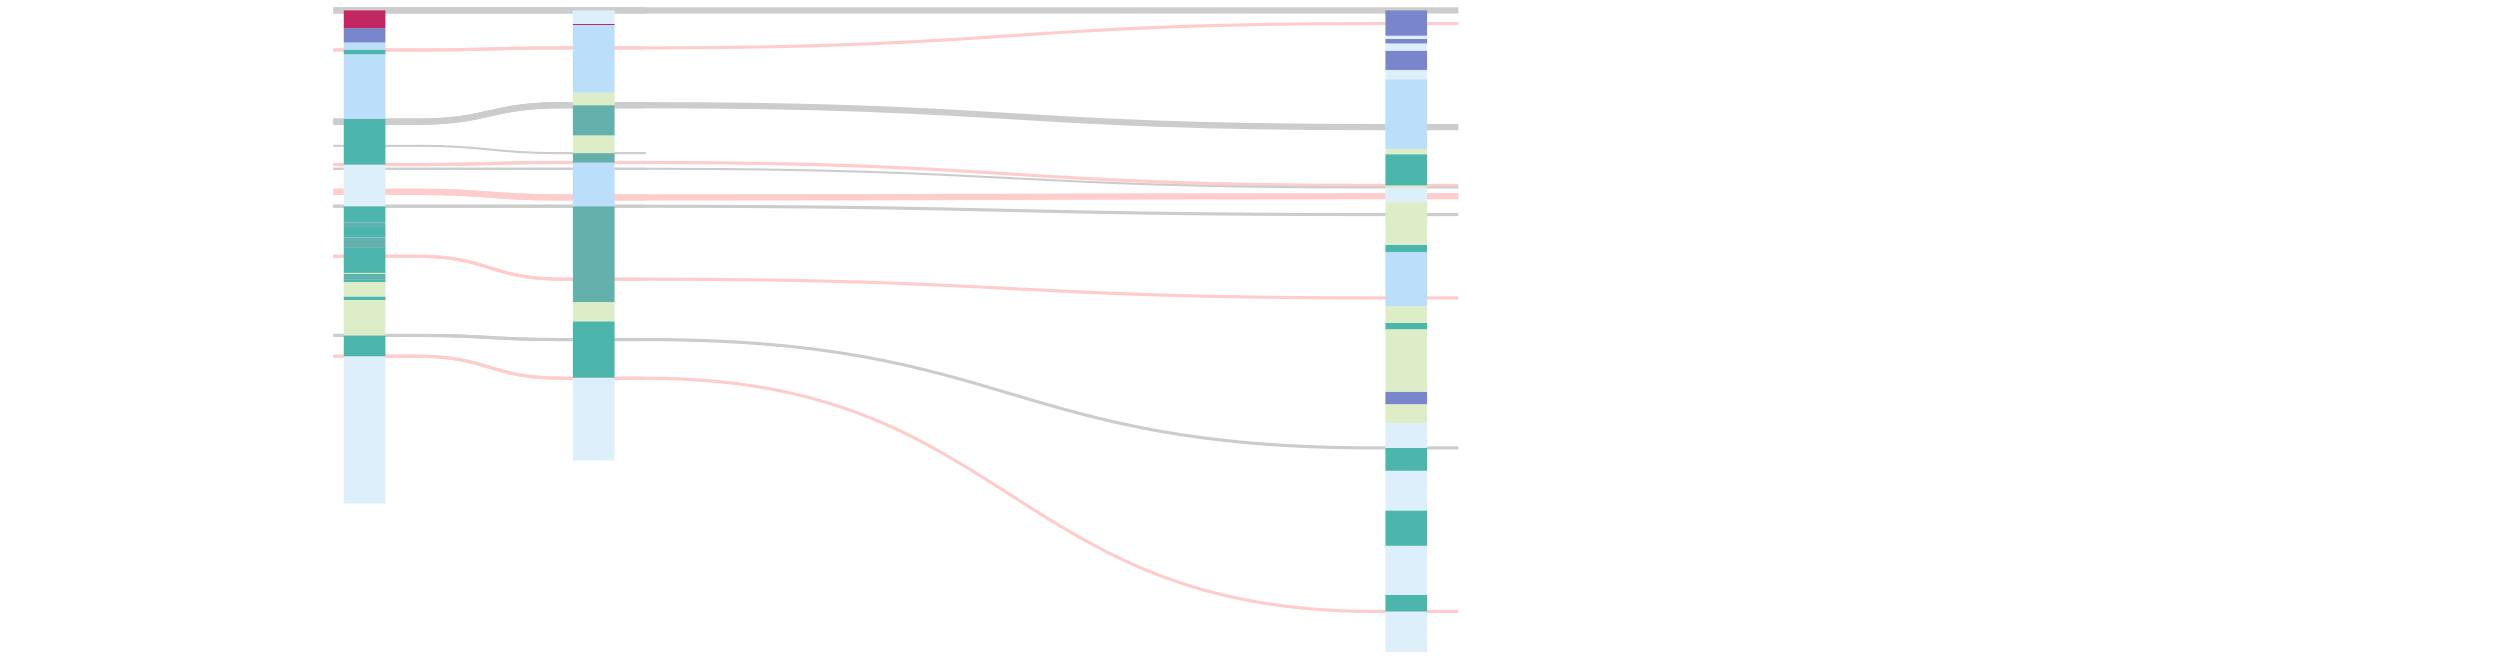
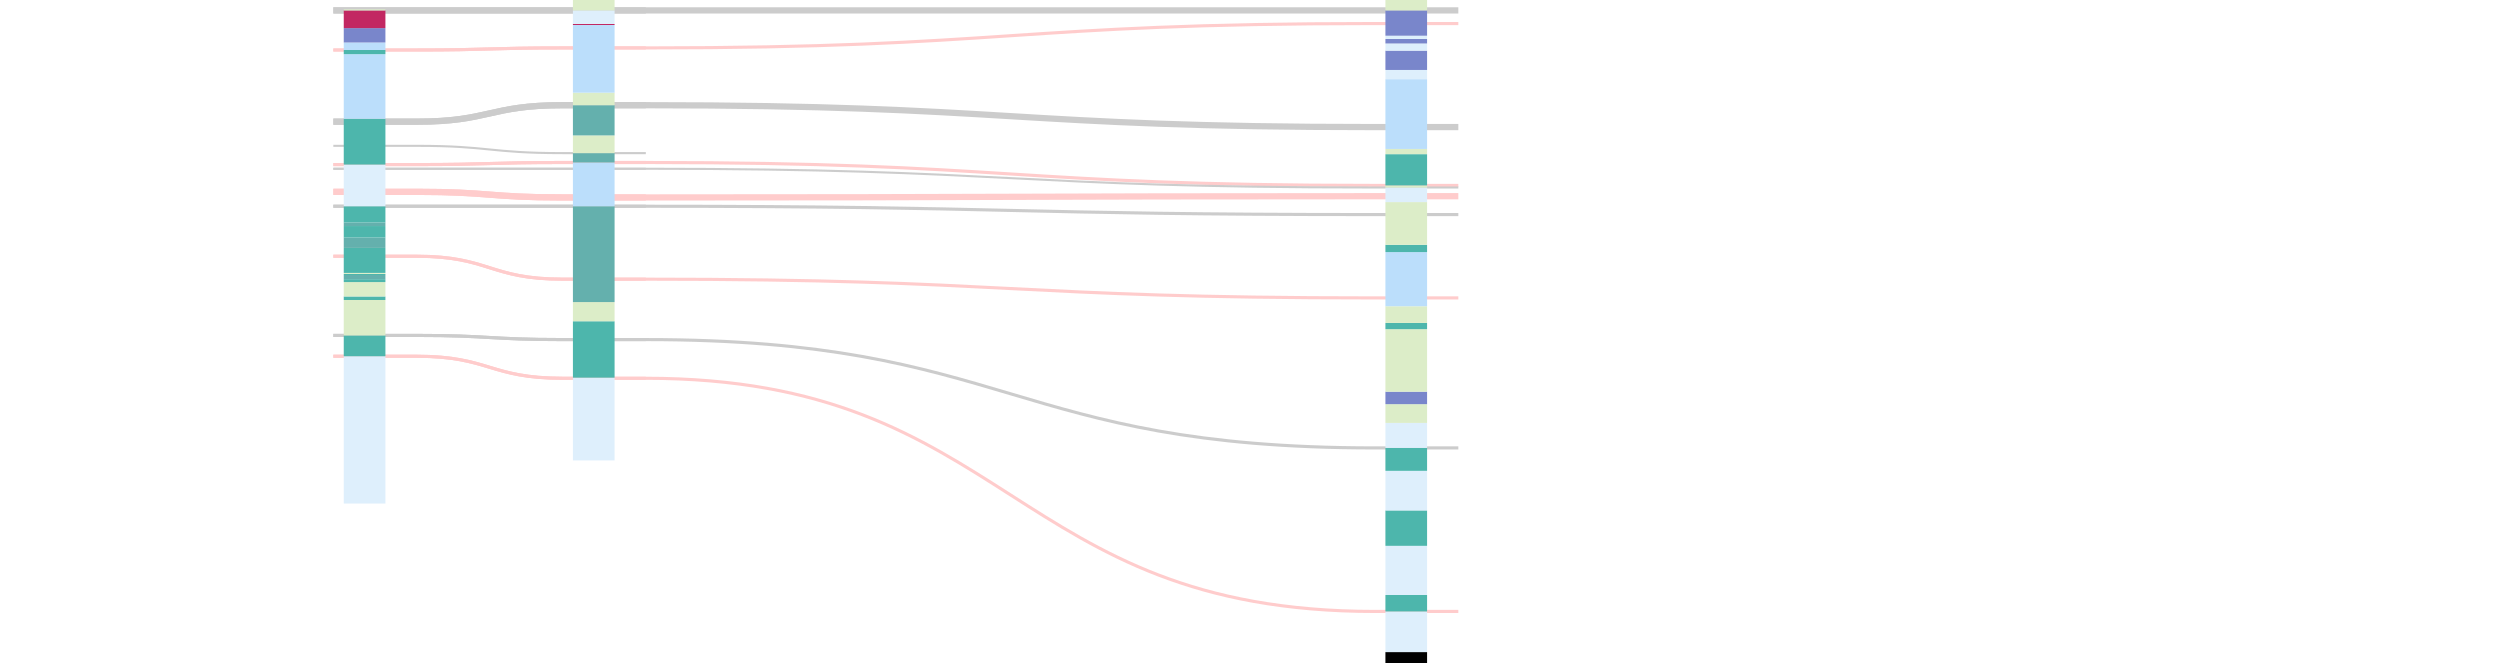
- <svg xmlns="http://www.w3.org/2000/svg" xmlns:xlink="http://www.w3.org/1999/xlink" class="_section-link-overlay_bc6dc sequence-link-overlay" width="1200" height="318">
+ <svg xmlns="http://www.w3.org/2000/svg" class="_section-link-overlay_bc6dc sequence-link-overlay" width="1200" height="318">
  <g class="section-links">
    <g>
      <path d="M160,92.08l40,0M200,92.08C235,92.08,235,94.77,270,94.77l40,0" class="_section-link_bc6dc sequence-strat" stroke="#fcc" stroke-width="3" fill="none" style="cursor: pointer;" />
      <path d="M160,92.08l40,0M200,92.08C235,92.08,235,94.77,270,94.77l40,0M310,94.77C485,94.77,485,94.18,660,94.18l40,0" class="_section-link_bc6dc sequence-strat" stroke="#fcc" stroke-width="3" fill="none" style="cursor: pointer;" />
    </g>
    <g>
      <path d="M160,70l40,0M200,70C235,70,235,73.5,270,73.5l40,0" class="_section-link_bc6dc sequence-strat" stroke="#ccc" stroke-width="1" fill="none" style="cursor: pointer;" />
    </g>
    <g>
      <path d="M160,123l40,0M200,123C235,123,235,134,270,134l40,0" class="_section-link_bc6dc sequence-strat" stroke="#fcc" stroke-width="1.5" fill="none" style="cursor: pointer;" />
      <path d="M160,123l40,0M200,123C235,123,235,134,270,134l40,0M310,134C485,134,485,143,660,143l40,0" class="_section-link_bc6dc sequence-strat" stroke="#fcc" stroke-width="1.5" fill="none" style="cursor: pointer;" />
    </g>
    <g>
      <path d="M160,24l40,0M200,24C235,24,235,23,270,23l40,0" class="_section-link_bc6dc sequence-strat" stroke="#fcc" stroke-width="1.5" fill="none" style="cursor: pointer;" />
      <path d="M160,24l40,0M200,24C235,24,235,23,270,23l40,0M310,23C485,23,485,11.3,660,11.3l40,0" class="_section-link_bc6dc sequence-strat" stroke="#fcc" stroke-width="1.5" fill="none" style="cursor: pointer;" />
    </g>
    <g>
      <path d="M160,171l40,0M200,171C235,171,235,181.57,270,181.57l40,0" class="_section-link_bc6dc sequence-strat" stroke="#fcc" stroke-width="1.5" fill="none" style="cursor: pointer;" />
      <path d="M160,171l40,0M200,171C235,171,235,181.57,270,181.57l40,0M310,181.57C485,181.57,485,293.5,660,293.5l40,0" class="_section-link_bc6dc sequence-strat" stroke="#fcc" stroke-width="1.5" fill="none" style="cursor: pointer;" />
    </g>
    <g>
      <path d="M160,79l40,0M200,79C235,79,235,78,270,78l40,0" class="_section-link_bc6dc sequence-strat" stroke="#fcc" stroke-width="1.5" fill="none" style="cursor: pointer;" />
      <path d="M160,79l40,0M200,79C235,79,235,78,270,78l40,0M310,78C485,78,485,89,660,89l40,0" class="_section-link_bc6dc sequence-strat" stroke="#fcc" stroke-width="1.5" fill="none" style="cursor: pointer;" />
    </g>
    <g>
      <path d="M160,81l40,0M200,81C235,81,235,81,270,81l40,0" class="_section-link_bc6dc sequence-strat" stroke="#ccc" stroke-width="1" fill="none" style="cursor: pointer;" />
      <path d="M160,81l40,0M200,81C235,81,235,81,270,81l40,0M310,81C485,81,485,90,660,90l40,0" class="_section-link_bc6dc sequence-strat" stroke="#ccc" stroke-width="1" fill="none" style="cursor: pointer;" />
    </g>
    <g>
      <path d="M160,58.4l40,0M200,58.4C235,58.4,235,50.5,270,50.5l40,0" class="_section-link_bc6dc sequence-strat" stroke="#ccc" stroke-width="3" fill="none" style="cursor: pointer;" />
      <path d="M160,58.4l40,0M200,58.4C235,58.4,235,50.5,270,50.5l40,0M310,50.5C485,50.5,485,61,660,61l40,0" class="_section-link_bc6dc sequence-strat" stroke="#ccc" stroke-width="3" fill="none" style="cursor: pointer;" />
    </g>
    <g>
      <path d="M160,161l40,0M200,161C235,161,235,163,270,163l40,0" class="_section-link_bc6dc sequence-strat" stroke="#ccc" stroke-width="1.5" fill="none" style="cursor: pointer;" />
      <path d="M160,161l40,0M200,161C235,161,235,163,270,163l40,0M310,163C485,163,485,215,660,215l40,0" class="_section-link_bc6dc sequence-strat" stroke="#ccc" stroke-width="1.5" fill="none" style="cursor: pointer;" />
    </g>
    <g>
      <path d="M160,99l40,0M200,99C235,99,235,99,270,99l40,0" class="_section-link_bc6dc sequence-strat" stroke="#ccc" stroke-width="1.5" fill="none" style="cursor: pointer;" />
      <path d="M160,99l40,0M200,99C235,99,235,99,270,99l40,0M310,99C485,99,485,103,660,103l40,0" class="_section-link_bc6dc sequence-strat" stroke="#ccc" stroke-width="1.5" fill="none" style="cursor: pointer;" />
    </g>
    <g>
      <path d="M160,5l40,0M200,5C235,5,235,5,270,5l40,0" class="_section-link_bc6dc sequence-strat" stroke="#ccc" stroke-width="3" fill="none" style="cursor: pointer;" />
      <path d="M160,5l40,0M200,5C235,5,235,5,270,5l40,0M310,5C485,5,485,5,660,5l40,0" class="_section-link_bc6dc sequence-strat" stroke="#ccc" stroke-width="3" fill="none" style="cursor: pointer;" />
    </g>
  </g>
  <g class="sections">
    <g class="lithology-column" transform="translate(165, 5)">
-       <defs>
-         <rect id="f81ecdf1-ecba-4a1a-85cb-32aa3c0a9076-frame" x="0" y="0" width="20" height="236.7" />
-         <clipPath id="f81ecdf1-ecba-4a1a-85cb-32aa3c0a9076-clip">
-           <use xlink:href="#f81ecdf1-ecba-4a1a-85cb-32aa3c0a9076-frame" fill="transparent" class="frame" />
-         </clipPath>
-       </defs>
-       <g clip-path="url(#f81ecdf1-ecba-4a1a-85cb-32aa3c0a9076-clip)" class="inner">
+       <g class="inner">
        <g class="facies_tract">
          <rect x="0" y="166" width="20" height="70.7" class="facies_tract 362" fill="#deeffc" />
          <rect x="0" y="156" width="20" height="10" class="facies_tract 377" fill="#4db6ac" />
          <rect x="0" y="139" width="20" height="17" class="facies_tract 381" fill="#dcedc8" />
          <rect x="0" y="137.3" width="20" height="1.7" class="facies_tract 382" fill="#4db6ac" />
          <rect x="0" y="130.4" width="20" height="6.9" class="facies_tract 383" fill="#dcedc8" />
          <rect x="0" y="129" width="20" height="1.4" class="facies_tract 386" fill="#4db6ac" />
          <rect x="0" y="127" width="20" height="2" class="facies_tract 387" fill="#64b0ad" />
          <rect x="0" y="126.5" width="20" height="0.5" class="facies_tract 388" fill="#4db6ac" />
          <rect x="0" y="126" width="20" height="0.5" class="facies_tract 389" fill="#dcedc8" />
          <rect x="0" y="114" width="20" height="12" class="facies_tract 390" fill="#4db6ac" />
          <rect x="0" y="109" width="20" height="5" class="facies_tract 396" fill="#64b0ad" />
          <rect x="0" y="103.5" width="20" height="5.5" class="facies_tract 397" fill="#4db6ac" />
          <rect x="0" y="101.8" width="20" height="1.7" class="facies_tract 400" fill="#64b0ad" />
          <rect x="0" y="94" width="20" height="7.8" class="facies_tract 401" fill="#4db6ac" />
          <rect x="0" y="74" width="20" height="20" class="facies_tract 402" fill="#deeffc" />
          <rect x="0" y="52" width="20" height="22" class="facies_tract 407" fill="#4db6ac" />
          <rect x="0" y="21" width="20" height="31" class="facies_tract 413" fill="#bbdefb" />
          <rect x="0" y="19" width="20" height="2" class="facies_tract 414" fill="#4db6ac" />
          <rect x="0" y="15.4" width="20" height="3.6" class="facies_tract 415" fill="#bbdefb" />
          <rect x="0" y="8.5" width="20" height="6.9" class="facies_tract 559" fill="#7986cb" />
          <rect x="0" y="0" width="20" height="8.5" class="facies_tract 558" fill="#C22762" />
          <rect x="0" y="-0.5" width="20" height="0.5" class="facies_tract 416" fill="#dcedc8" />
        </g>
      </g>
-       <use xlink:href="#f81ecdf1-ecba-4a1a-85cb-32aa3c0a9076-frame" fill="transparent" class="frame" />
    </g>
    <g class="lithology-column" transform="translate(275, 5)">
-       <defs>
-         <rect id="b073fd2c-0cb1-4a79-8326-c05f2ded3dcd-frame" x="0" y="0" width="20" height="216" />
-         <clipPath id="b073fd2c-0cb1-4a79-8326-c05f2ded3dcd-clip">
-           <use xlink:href="#b073fd2c-0cb1-4a79-8326-c05f2ded3dcd-frame" fill="transparent" class="frame" />
-         </clipPath>
-       </defs>
-       <g clip-path="url(#b073fd2c-0cb1-4a79-8326-c05f2ded3dcd-clip)" class="inner">
+       <g class="inner">
        <g class="facies_tract">
          <rect x="0" y="176.28" width="20" height="39.72" class="facies_tract 201" fill="#deeffc" />
          <rect x="0" y="149.2" width="20" height="27.08" class="facies_tract 623" fill="#4db6ac" />
          <rect x="0" y="140" width="20" height="9.2" class="facies_tract 521" fill="#dcedc8" />
          <rect x="0" y="94" width="20" height="46" class="facies_tract 522" fill="#64b0ad" />
          <rect x="0" y="73" width="20" height="21" class="facies_tract 539" fill="#bbdefb" />
          <rect x="0" y="68.5" width="20" height="4.5" class="facies_tract 542" fill="#64b0ad" />
          <rect x="0" y="60" width="20" height="8.5" class="facies_tract 543" fill="#dcedc8" />
          <rect x="0" y="45.5" width="20" height="14.5" class="facies_tract 544" fill="#64b0ad" />
          <rect x="0" y="39.5" width="20" height="6" class="facies_tract 548" fill="#dcedc8" />
          <rect x="0" y="7" width="20" height="32.5" class="facies_tract 549" fill="#bbdefb" />
          <rect x="0" y="6.5" width="20" height="0.5" class="facies_tract 170" fill="#C22762" />
          <rect x="0" y="0" width="20" height="6.5" class="facies_tract 171" fill="#deeffc" />
          <rect x="0" y="-7" width="20" height="7" class="facies_tract 172" fill="#dcedc8" />
        </g>
      </g>
-       <use xlink:href="#b073fd2c-0cb1-4a79-8326-c05f2ded3dcd-frame" fill="transparent" class="frame" />
    </g>
    <g class="lithology-column" transform="translate(665, 5)">
-       <defs>
-         <rect id="318f40af-7b2d-4299-838f-93f98610ae0a-frame" x="0" y="0" width="20" height="308" />
-         <clipPath id="318f40af-7b2d-4299-838f-93f98610ae0a-clip">
-           <use xlink:href="#318f40af-7b2d-4299-838f-93f98610ae0a-frame" fill="transparent" class="frame" />
-         </clipPath>
-       </defs>
-       <g clip-path="url(#318f40af-7b2d-4299-838f-93f98610ae0a-clip)" class="inner">
+       <g class="inner">
        <g class="facies_tract">
          <rect x="0" y="308" width="20" height="50" class="facies_tract 652" />
          <rect x="0" y="288.5" width="20" height="19.5" class="facies_tract 48" fill="#deeffc" />
          <rect x="0" y="280.6" width="20" height="7.9" class="facies_tract 51" fill="#4db6ac" />
          <rect x="0" y="257" width="20" height="23.6" class="facies_tract 52" fill="#deeffc" />
          <rect x="0" y="240" width="20" height="17" class="facies_tract 54" fill="#4db6ac" />
          <rect x="0" y="221" width="20" height="19" class="facies_tract 61" fill="#deeffc" />
          <rect x="0" y="210" width="20" height="11" class="facies_tract 64" fill="#4db6ac" />
          <rect x="0" y="198" width="20" height="12" class="facies_tract 68" fill="#deeffc" />
          <rect x="0" y="189" width="20" height="9" class="facies_tract 71" fill="#dcedc8" />
          <rect x="0" y="183" width="20" height="6" class="facies_tract 75" fill="#7986cb" />
          <rect x="0" y="153" width="20" height="30" class="facies_tract 76" fill="#dcedc8" />
          <rect x="0" y="150" width="20" height="3" class="facies_tract 81" fill="#4db6ac" />
          <rect x="0" y="142" width="20" height="8" class="facies_tract 82" fill="#dcedc8" />
          <rect x="0" y="116" width="20" height="26" class="facies_tract 85" fill="#bbdefb" />
          <rect x="0" y="112.5" width="20" height="3.5" class="facies_tract 122" fill="#4db6ac" />
          <rect x="0" y="92" width="20" height="20.5" class="facies_tract 125" fill="#dcedc8" />
          <rect x="0" y="85" width="20" height="7" class="facies_tract 131" fill="#deeffc" />
          <rect x="0" y="84" width="20" height="1" class="facies_tract 132" fill="#dcedc8" />
          <rect x="0" y="69" width="20" height="15" class="facies_tract 133" fill="#4db6ac" />
          <rect x="0" y="66.5" width="20" height="2.5" class="facies_tract 134" fill="#dcedc8" />
          <rect x="0" y="33" width="20" height="33.5" class="facies_tract 135" fill="#bbdefb" />
          <rect x="0" y="28.58" width="20" height="4.42" class="facies_tract 31" fill="#deeffc" />
          <rect x="0" y="19.3" width="20" height="9.28" class="facies_tract 574" fill="#7986cb" />
          <rect x="0" y="15.87" width="20" height="3.43" class="facies_tract 555" fill="#deeffc" />
          <rect x="0" y="13.7" width="20" height="2.17" class="facies_tract 575" fill="#7986cb" />
          <rect x="0" y="12.14" width="20" height="1.56" class="facies_tract 33" fill="#deeffc" />
          <rect x="0" y="0" width="20" height="12.14" class="facies_tract 628" fill="#7986cb" />
          <rect x="0" y="-33.93" width="20" height="33.93" class="facies_tract 39" fill="#dcedc8" />
        </g>
      </g>
-       <use xlink:href="#318f40af-7b2d-4299-838f-93f98610ae0a-frame" fill="transparent" class="frame" />
    </g>
  </g>
</svg>
